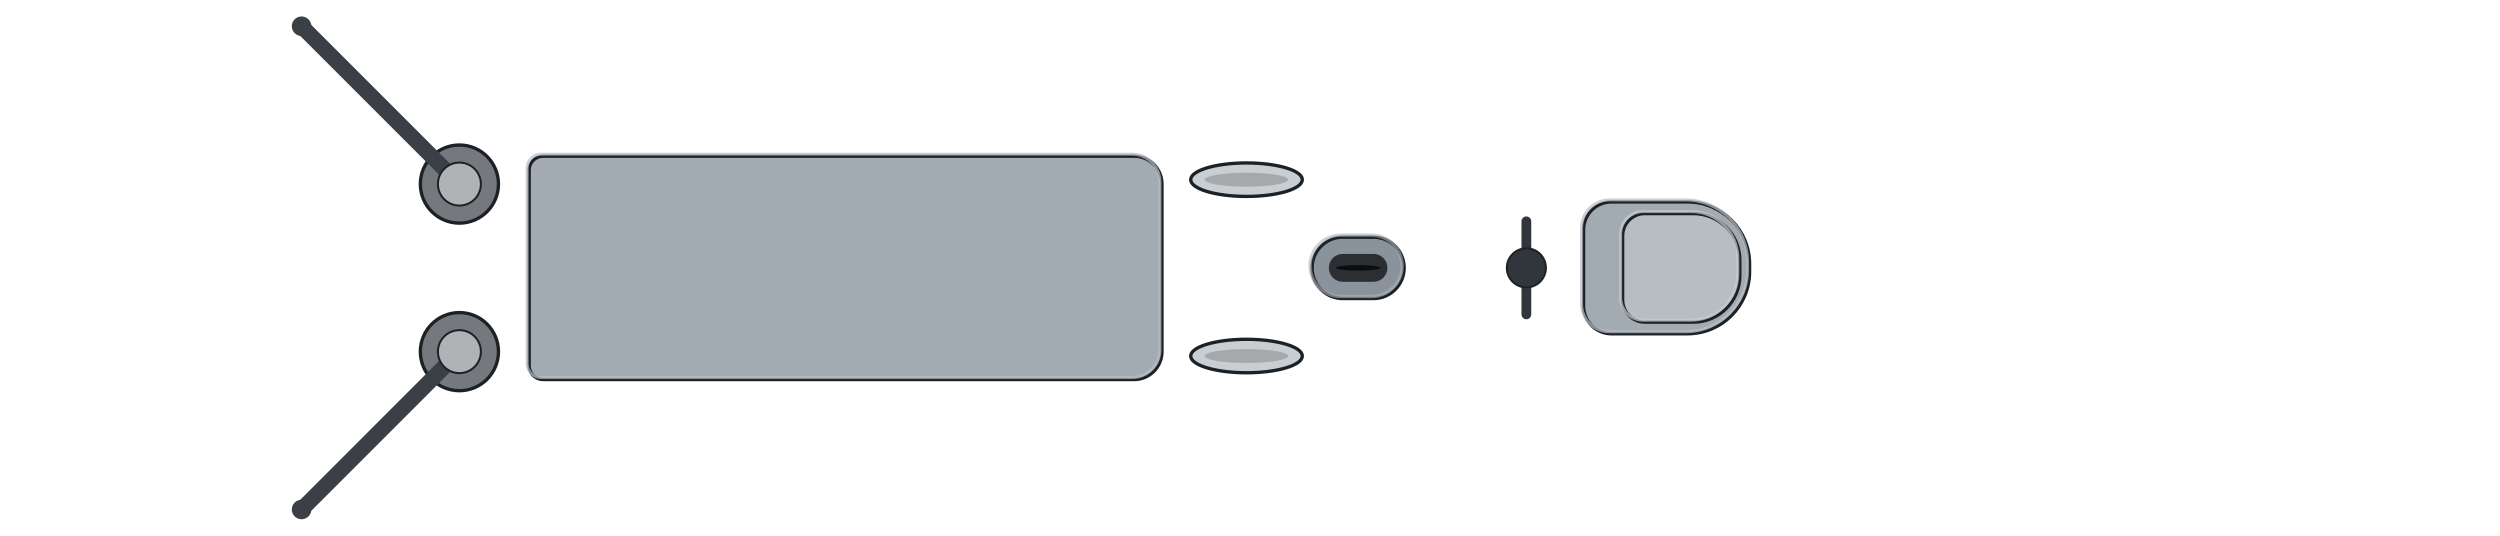
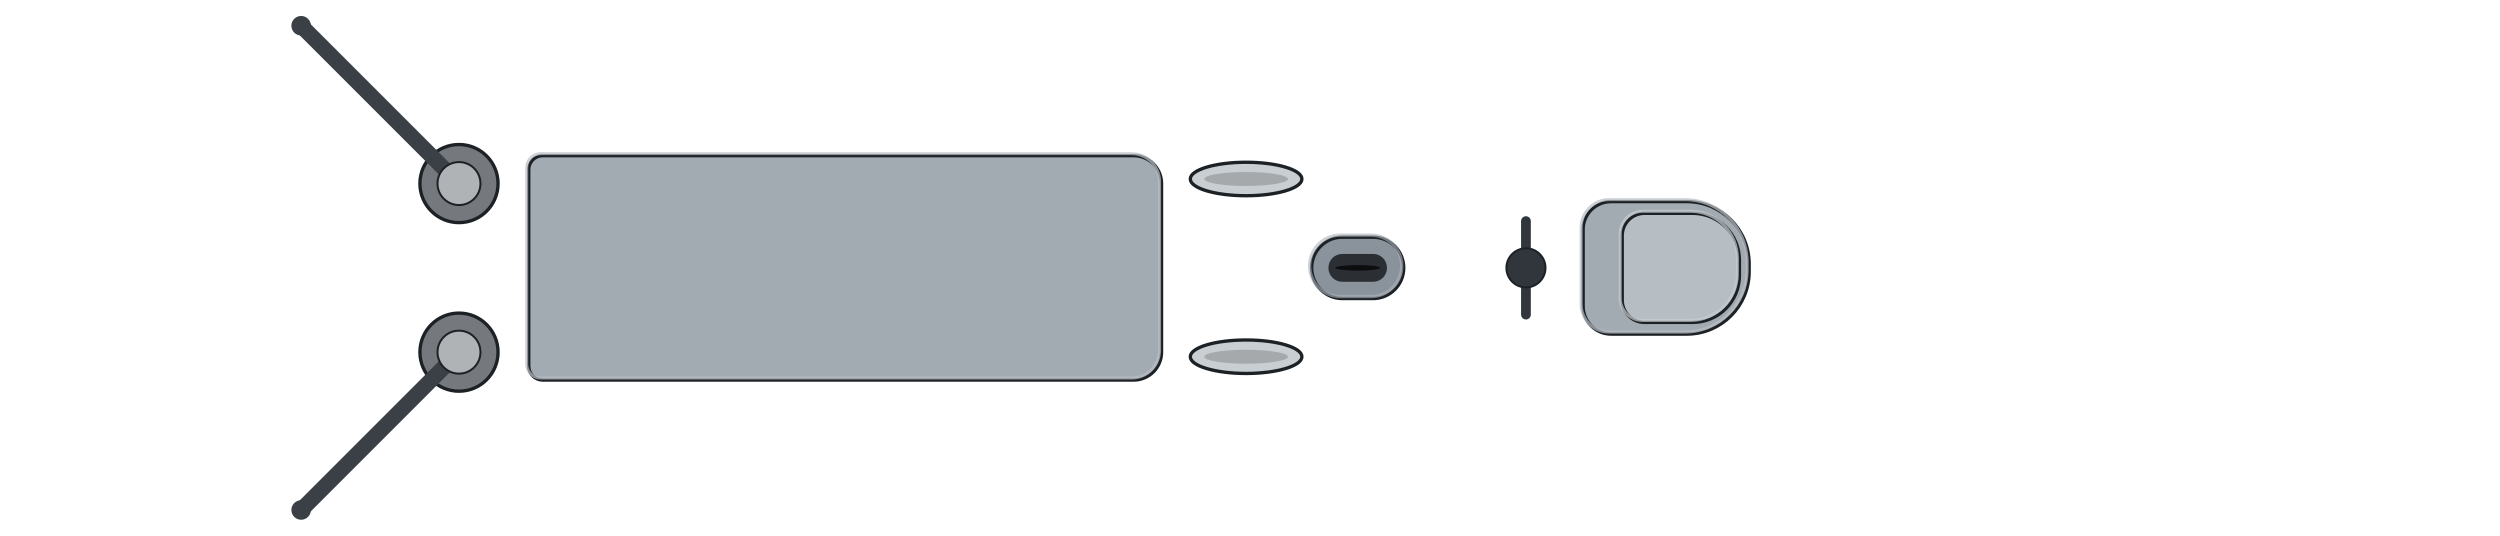
<svg xmlns="http://www.w3.org/2000/svg" width="896" height="192" viewBox="-44.8 -9.6 89.6 19.2" shape-rendering="geometricPrecision">
  <defs>
    <clipPath id="hullclip">
-       <path d="M-40.5,-4.17 L-40.497,-4.193 L-40.488,-4.215 L-40.473,-4.238 L-40.453,-4.261 L-40.426,-4.283 L-40.394,-4.306 L-40.355,-4.328 L-40.311,-4.351 L-40.261,-4.373 L-40.205,-4.396 L-40.143,-4.418 L-40.075,-4.44 L-40.001,-4.463 L-39.922,-4.485 L-39.837,-4.507 L-39.745,-4.529 L-39.649,-4.55 L-39.546,-4.572 L-39.437,-4.594 L-39.323,-4.615 L-39.203,-4.637 L-39.077,-4.658 L-38.946,-4.679 L-38.809,-4.7 L-38.666,-4.721 L-38.518,-4.741 L-38.364,-4.762 L-38.204,-4.782 L-38.039,-4.802 L-37.868,-4.822 L-37.692,-4.842 L-37.51,-4.862 L-37.323,-4.881 L-37.13,-4.9 L-36.932,-4.919 L-36.728,-4.938 L-36.52,-4.957 L-36.305,-4.975 L-36.086,-4.993 L-35.861,-5.011 L-35.631,-5.029 L-35.396,-5.046 L-35.155,-5.064 L-34.91,-5.081 L-34.659,-5.097 L-34.403,-5.114 L-34.143,-5.13 L-33.877,-5.146 L-33.606,-5.161 L-33.331,-5.177 L-33.05,-5.192 L-32.765,-5.207 L-32.475,-5.221 L-32.18,-5.236 L-31.881,-5.25 L-31.577,-5.263 L-31.268,-5.277 L-30.955,-5.29 L-30.637,-5.303 L-30.315,-5.315 L-29.988,-5.327 L-29.657,-5.339 L-29.321,-5.351 L-28.982,-5.362 L-28.638,-5.373 L-28.29,-5.383 L-27.937,-5.394 L-27.581,-5.404 L-27.221,-5.413 L-26.856,-5.423 L-26.488,-5.432 L-26.116,-5.44 L-25.74,-5.449 L-25.361,-5.457 L-24.977,-5.464 L-24.59,-5.472 L-24.199,-5.479 L-23.805,-5.486 L-23.408,-5.492 L-23.007,-5.498 L-22.602,-5.504 L-22.195,-5.509 L-21.784,-5.514 L-21.369,-5.519 L-20.952,-5.524 L-20.532,-5.528 L-20.109,-5.532 L-19.682,-5.536 L-19.253,-5.539 L-18.821,-5.542 L-18.387,-5.545 L-17.949,-5.547 L-17.509,-5.55 L-17.067,-5.552 L-16.622,-5.553 L-16.174,-5.555 L-15.724,-5.556 L-15.272,-5.557 L-14.818,-5.558 L-14.361,-5.559 L-13.903,-5.559 L-13.442,-5.56 L-12.98,-5.56 L-12.515,-5.56 L-12.049,-5.56 L-11.581,-5.56 L-11.111,-5.56 L-10.64,-5.56 L-10.167,-5.56 L-9.692,-5.56 L-9.216,-5.56 L-8.739,-5.56 L-8.261,-5.56 L-7.781,-5.56 L-7.3,-5.56 L-6.818,-5.56 L-6.336,-5.56 L-5.852,-5.56 L-5.367,-5.56 L-4.882,-5.56 L-4.396,-5.56 L-3.909,-5.56 L-3.421,-5.56 L-2.934,-5.56 L-2.445,-5.56 L-1.957,-5.56 L-1.468,-5.56 L-0.979,-5.56 L-0.489,-5.56 L-0,-5.56 L0.489,-5.56 L0.979,-5.56 L1.468,-5.56 L1.957,-5.56 L2.445,-5.56 L2.934,-5.56 L3.421,-5.56 L3.909,-5.56 L4.396,-5.56 L4.882,-5.56 L5.367,-5.56 L5.852,-5.56 L6.336,-5.56 L6.818,-5.56 L7.3,-5.56 L7.781,-5.56 L8.261,-5.56 L8.739,-5.56 L9.216,-5.559 L9.692,-5.558 L10.167,-5.556 L10.64,-5.553 L11.111,-5.55 L11.581,-5.544 L12.049,-5.538 L12.515,-5.53 L12.98,-5.521 L13.442,-5.51 L13.903,-5.498 L14.361,-5.484 L14.818,-5.469 L15.272,-5.452 L15.724,-5.432 L16.174,-5.412 L16.622,-5.389 L17.067,-5.364 L17.509,-5.338 L17.949,-5.31 L18.387,-5.279 L18.821,-5.247 L19.253,-5.213 L19.682,-5.177 L20.109,-5.139 L20.532,-5.099 L20.952,-5.057 L21.369,-5.014 L21.784,-4.968 L22.195,-4.92 L22.602,-4.871 L23.007,-4.82 L23.408,-4.767 L23.805,-4.712 L24.199,-4.655 L24.59,-4.597 L24.977,-4.537 L25.361,-4.475 L25.74,-4.412 L26.116,-4.347 L26.488,-4.281 L26.856,-4.213 L27.221,-4.144 L27.581,-4.074 L27.937,-4.002 L28.29,-3.929 L28.638,-3.855 L28.982,-3.78 L29.321,-3.704 L29.657,-3.627 L29.988,-3.549 L30.315,-3.47 L30.637,-3.39 L30.955,-3.31 L31.268,-3.229 L31.577,-3.147 L31.881,-3.065 L32.18,-2.983 L32.475,-2.9 L32.765,-2.818 L33.05,-2.735 L33.331,-2.652 L33.606,-2.568 L33.877,-2.485 L34.143,-2.403 L34.403,-2.32 L34.659,-2.238 L34.91,-2.156 L35.155,-2.074 L35.396,-1.994 L35.631,-1.913 L35.861,-1.834 L36.086,-1.755 L36.305,-1.677 L36.52,-1.601 L36.728,-1.525 L36.932,-1.45 L37.13,-1.376 L37.323,-1.304 L37.51,-1.233 L37.692,-1.163 L37.868,-1.095 L38.039,-1.029 L38.204,-0.964 L38.364,-0.9 L38.518,-0.838 L38.666,-0.779 L38.809,-0.721 L38.946,-0.664 L39.077,-0.61 L39.203,-0.558 L39.323,-0.508 L39.437,-0.46 L39.546,-0.414 L39.649,-0.37 L39.745,-0.329 L39.837,-0.29 L39.922,-0.253 L40.001,-0.219 L40.075,-0.187 L40.143,-0.157 L40.205,-0.13 L40.261,-0.106 L40.311,-0.084 L40.355,-0.064 L40.394,-0.047 L40.426,-0.033 L40.453,-0.021 L40.473,-0.012 L40.473,0.012 L40.453,0.021 L40.426,0.033 L40.394,0.047 L40.355,0.064 L40.311,0.084 L40.261,0.106 L40.205,0.13 L40.143,0.157 L40.075,0.187 L40.001,0.219 L39.922,0.253 L39.837,0.29 L39.745,0.329 L39.649,0.37 L39.546,0.414 L39.437,0.46 L39.323,0.508 L39.203,0.558 L39.077,0.61 L38.946,0.664 L38.809,0.721 L38.666,0.779 L38.518,0.838 L38.364,0.9 L38.204,0.964 L38.039,1.029 L37.868,1.095 L37.692,1.163 L37.51,1.233 L37.323,1.304 L37.13,1.376 L36.932,1.45 L36.728,1.525 L36.52,1.601 L36.305,1.677 L36.086,1.755 L35.861,1.834 L35.631,1.913 L35.396,1.994 L35.155,2.074 L34.91,2.156 L34.659,2.238 L34.403,2.32 L34.143,2.403 L33.877,2.485 L33.606,2.568 L33.331,2.652 L33.05,2.735 L32.765,2.818 L32.475,2.9 L32.18,2.983 L31.881,3.065 L31.577,3.147 L31.268,3.229 L30.955,3.31 L30.637,3.39 L30.315,3.47 L29.988,3.549 L29.657,3.627 L29.321,3.704 L28.982,3.78 L28.638,3.855 L28.29,3.929 L27.937,4.002 L27.581,4.074 L27.221,4.144 L26.856,4.213 L26.488,4.281 L26.116,4.347 L25.74,4.412 L25.361,4.475 L24.977,4.537 L24.59,4.597 L24.199,4.655 L23.805,4.712 L23.408,4.767 L23.007,4.82 L22.602,4.871 L22.195,4.92 L21.784,4.968 L21.369,5.014 L20.952,5.057 L20.532,5.099 L20.109,5.139 L19.682,5.177 L19.253,5.213 L18.821,5.247 L18.387,5.279 L17.949,5.31 L17.509,5.338 L17.067,5.364 L16.622,5.389 L16.174,5.412 L15.724,5.432 L15.272,5.452 L14.818,5.469 L14.361,5.484 L13.903,5.498 L13.442,5.51 L12.98,5.521 L12.515,5.53 L12.049,5.538 L11.581,5.544 L11.111,5.55 L10.64,5.553 L10.167,5.556 L9.692,5.558 L9.216,5.559 L8.739,5.56 L8.261,5.56 L7.781,5.56 L7.3,5.56 L6.818,5.56 L6.336,5.56 L5.852,5.56 L5.367,5.56 L4.882,5.56 L4.396,5.56 L3.909,5.56 L3.421,5.56 L2.934,5.56 L2.445,5.56 L1.957,5.56 L1.468,5.56 L0.979,5.56 L0.489,5.56 L-0,5.56 L-0.489,5.56 L-0.979,5.56 L-1.468,5.56 L-1.957,5.56 L-2.445,5.56 L-2.934,5.56 L-3.421,5.56 L-3.909,5.56 L-4.396,5.56 L-4.882,5.56 L-5.367,5.56 L-5.852,5.56 L-6.336,5.56 L-6.818,5.56 L-7.3,5.56 L-7.781,5.56 L-8.261,5.56 L-8.739,5.56 L-9.216,5.56 L-9.692,5.56 L-10.167,5.56 L-10.64,5.56 L-11.111,5.56 L-11.581,5.56 L-12.049,5.56 L-12.515,5.56 L-12.98,5.56 L-13.442,5.56 L-13.903,5.559 L-14.361,5.559 L-14.818,5.558 L-15.272,5.557 L-15.724,5.556 L-16.174,5.555 L-16.622,5.553 L-17.067,5.552 L-17.509,5.55 L-17.949,5.547 L-18.387,5.545 L-18.821,5.542 L-19.253,5.539 L-19.682,5.536 L-20.109,5.532 L-20.532,5.528 L-20.952,5.524 L-21.369,5.519 L-21.784,5.514 L-22.195,5.509 L-22.602,5.504 L-23.007,5.498 L-23.408,5.492 L-23.805,5.486 L-24.199,5.479 L-24.59,5.472 L-24.977,5.464 L-25.361,5.457 L-25.74,5.449 L-26.116,5.44 L-26.488,5.432 L-26.856,5.423 L-27.221,5.413 L-27.581,5.404 L-27.937,5.394 L-28.29,5.383 L-28.638,5.373 L-28.982,5.362 L-29.321,5.351 L-29.657,5.339 L-29.988,5.327 L-30.315,5.315 L-30.637,5.303 L-30.955,5.29 L-31.268,5.277 L-31.577,5.263 L-31.881,5.25 L-32.18,5.236 L-32.475,5.221 L-32.765,5.207 L-33.05,5.192 L-33.331,5.177 L-33.606,5.161 L-33.877,5.146 L-34.143,5.13 L-34.403,5.114 L-34.659,5.097 L-34.91,5.081 L-35.155,5.064 L-35.396,5.046 L-35.631,5.029 L-35.861,5.011 L-36.086,4.993 L-36.305,4.975 L-36.52,4.957 L-36.728,4.938 L-36.932,4.919 L-37.13,4.9 L-37.323,4.881 L-37.51,4.862 L-37.692,4.842 L-37.868,4.822 L-38.039,4.802 L-38.204,4.782 L-38.364,4.762 L-38.518,4.741 L-38.666,4.721 L-38.809,4.7 L-38.946,4.679 L-39.077,4.658 L-39.203,4.637 L-39.323,4.615 L-39.437,4.594 L-39.546,4.572 L-39.649,4.55 L-39.745,4.529 L-39.837,4.507 L-39.922,4.485 L-40.001,4.463 L-40.075,4.44 L-40.143,4.418 L-40.205,4.396 L-40.261,4.373 L-40.311,4.351 L-40.355,4.328 L-40.394,4.306 L-40.426,4.283 L-40.453,4.261 L-40.473,4.238 L-40.488,4.215 L-40.497,4.193 L-40.5,4.17 Z" />
+       <path d="M-40.5,-4.189 L-40.497,-4.212 L-40.488,-4.234 L-40.473,-4.257 L-40.453,-4.28 L-40.426,-4.303 L-40.394,-4.325 L-40.355,-4.348 L-40.311,-4.371 L-40.261,-4.393 L-40.205,-4.416 L-40.143,-4.438 L-40.075,-4.46 L-40.001,-4.483 L-39.922,-4.505 L-39.837,-4.527 L-39.745,-4.549 L-39.649,-4.571 L-39.546,-4.593 L-39.437,-4.614 L-39.323,-4.636 L-39.203,-4.657 L-39.077,-4.679 L-38.946,-4.7 L-38.809,-4.721 L-38.666,-4.742 L-38.518,-4.763 L-38.364,-4.783 L-38.204,-4.804 L-38.039,-4.824 L-37.868,-4.844 L-37.692,-4.864 L-37.51,-4.884 L-37.323,-4.903 L-37.13,-4.922 L-36.932,-4.941 L-36.728,-4.96 L-36.52,-4.979 L-36.305,-4.998 L-36.086,-5.016 L-35.861,-5.034 L-35.631,-5.052 L-35.396,-5.069 L-35.155,-5.086 L-34.91,-5.103 L-34.659,-5.12 L-34.403,-5.137 L-34.143,-5.153 L-33.877,-5.169 L-33.606,-5.185 L-33.331,-5.2 L-33.05,-5.215 L-32.765,-5.23 L-32.475,-5.245 L-32.18,-5.259 L-31.881,-5.273 L-31.577,-5.287 L-31.268,-5.3 L-30.955,-5.314 L-30.637,-5.326 L-30.315,-5.339 L-29.988,-5.351 L-29.657,-5.363 L-29.321,-5.375 L-28.982,-5.386 L-28.638,-5.397 L-28.29,-5.408 L-27.937,-5.418 L-27.581,-5.428 L-27.221,-5.438 L-26.856,-5.447 L-26.488,-5.456 L-26.116,-5.465 L-25.74,-5.473 L-25.361,-5.481 L-24.977,-5.489 L-24.59,-5.496 L-24.199,-5.503 L-23.805,-5.51 L-23.408,-5.517 L-23.007,-5.523 L-22.602,-5.529 L-22.195,-5.534 L-21.784,-5.539 L-21.369,-5.544 L-20.952,-5.549 L-20.532,-5.553 L-20.109,-5.557 L-19.682,-5.561 L-19.253,-5.564 L-18.821,-5.567 L-18.387,-5.57 L-17.949,-5.572 L-17.509,-5.575 L-17.067,-5.577 L-16.622,-5.578 L-16.174,-5.58 L-15.724,-5.581 L-15.272,-5.582 L-14.818,-5.583 L-14.361,-5.584 L-13.903,-5.584 L-13.442,-5.585 L-12.98,-5.585 L-12.515,-5.585 L-12.049,-5.585 L-11.581,-5.585 L-11.111,-5.585 L-10.64,-5.585 L-10.167,-5.585 L-9.692,-5.585 L-9.216,-5.585 L-8.739,-5.585 L-8.261,-5.585 L-7.781,-5.585 L-7.3,-5.585 L-6.818,-5.585 L-6.336,-5.585 L-5.852,-5.585 L-5.367,-5.585 L-4.882,-5.585 L-4.396,-5.585 L-3.909,-5.585 L-3.421,-5.585 L-2.934,-5.585 L-2.445,-5.585 L-1.957,-5.585 L-1.468,-5.585 L-0.979,-5.585 L-0.489,-5.585 L-0,-5.585 L0.489,-5.585 L0.979,-5.585 L1.468,-5.585 L1.957,-5.585 L2.445,-5.585 L2.934,-5.585 L3.421,-5.585 L3.909,-5.585 L4.396,-5.585 L4.882,-5.585 L5.367,-5.585 L5.852,-5.585 L6.336,-5.585 L6.818,-5.585 L7.3,-5.585 L7.781,-5.585 L8.261,-5.585 L8.739,-5.585 L9.216,-5.584 L9.692,-5.583 L10.167,-5.581 L10.64,-5.578 L11.111,-5.574 L11.581,-5.569 L12.049,-5.563 L12.515,-5.555 L12.98,-5.546 L13.442,-5.535 L13.903,-5.523 L14.361,-5.509 L14.818,-5.493 L15.272,-5.476 L15.724,-5.457 L16.174,-5.436 L16.622,-5.413 L17.067,-5.389 L17.509,-5.362 L17.949,-5.334 L18.387,-5.303 L18.821,-5.271 L19.253,-5.237 L19.682,-5.2 L20.109,-5.162 L20.532,-5.122 L20.952,-5.08 L21.369,-5.036 L21.784,-4.99 L22.195,-4.942 L22.602,-4.893 L23.007,-4.841 L23.408,-4.788 L23.805,-4.733 L24.199,-4.676 L24.59,-4.618 L24.977,-4.557 L25.361,-4.495 L25.74,-4.432 L26.116,-4.367 L26.488,-4.3 L26.856,-4.232 L27.221,-4.163 L27.581,-4.092 L27.937,-4.02 L28.29,-3.947 L28.638,-3.873 L28.982,-3.797 L29.321,-3.721 L29.657,-3.643 L29.988,-3.565 L30.315,-3.485 L30.637,-3.405 L30.955,-3.325 L31.268,-3.243 L31.577,-3.162 L31.881,-3.079 L32.18,-2.997 L32.475,-2.914 L32.765,-2.83 L33.05,-2.747 L33.331,-2.663 L33.606,-2.58 L33.877,-2.497 L34.143,-2.413 L34.403,-2.33 L34.659,-2.248 L34.91,-2.166 L35.155,-2.084 L35.396,-2.003 L35.631,-1.922 L35.861,-1.842 L36.086,-1.763 L36.305,-1.685 L36.52,-1.608 L36.728,-1.532 L36.932,-1.456 L37.13,-1.383 L37.323,-1.31 L37.51,-1.239 L37.692,-1.169 L37.868,-1.1 L38.039,-1.033 L38.204,-0.968 L38.364,-0.904 L38.518,-0.842 L38.666,-0.782 L38.809,-0.724 L38.946,-0.667 L39.077,-0.613 L39.203,-0.561 L39.323,-0.51 L39.437,-0.462 L39.546,-0.416 L39.649,-0.372 L39.745,-0.331 L39.837,-0.291 L39.922,-0.254 L40.001,-0.22 L40.075,-0.188 L40.143,-0.158 L40.205,-0.131 L40.261,-0.106 L40.311,-0.084 L40.355,-0.064 L40.394,-0.047 L40.426,-0.033 L40.453,-0.021 L40.473,-0.012 L40.473,0.012 L40.453,0.021 L40.426,0.033 L40.394,0.047 L40.355,0.064 L40.311,0.084 L40.261,0.106 L40.205,0.131 L40.143,0.158 L40.075,0.188 L40.001,0.22 L39.922,0.254 L39.837,0.291 L39.745,0.331 L39.649,0.372 L39.546,0.416 L39.437,0.462 L39.323,0.51 L39.203,0.561 L39.077,0.613 L38.946,0.667 L38.809,0.724 L38.666,0.782 L38.518,0.842 L38.364,0.904 L38.204,0.968 L38.039,1.033 L37.868,1.1 L37.692,1.169 L37.51,1.239 L37.323,1.31 L37.13,1.383 L36.932,1.456 L36.728,1.532 L36.52,1.608 L36.305,1.685 L36.086,1.763 L35.861,1.842 L35.631,1.922 L35.396,2.003 L35.155,2.084 L34.91,2.166 L34.659,2.248 L34.403,2.33 L34.143,2.413 L33.877,2.497 L33.606,2.58 L33.331,2.663 L33.05,2.747 L32.765,2.83 L32.475,2.914 L32.18,2.997 L31.881,3.079 L31.577,3.162 L31.268,3.243 L30.955,3.325 L30.637,3.405 L30.315,3.485 L29.988,3.565 L29.657,3.643 L29.321,3.721 L28.982,3.797 L28.638,3.873 L28.29,3.947 L27.937,4.02 L27.581,4.092 L27.221,4.163 L26.856,4.232 L26.488,4.3 L26.116,4.367 L25.74,4.432 L25.361,4.495 L24.977,4.557 L24.59,4.618 L24.199,4.676 L23.805,4.733 L23.408,4.788 L23.007,4.841 L22.602,4.893 L22.195,4.942 L21.784,4.99 L21.369,5.036 L20.952,5.08 L20.532,5.122 L20.109,5.162 L19.682,5.2 L19.253,5.237 L18.821,5.271 L18.387,5.303 L17.949,5.334 L17.509,5.362 L17.067,5.389 L16.622,5.413 L16.174,5.436 L15.724,5.457 L15.272,5.476 L14.818,5.493 L14.361,5.509 L13.903,5.523 L13.442,5.535 L12.98,5.546 L12.515,5.555 L12.049,5.563 L11.581,5.569 L11.111,5.574 L10.64,5.578 L10.167,5.581 L9.692,5.583 L9.216,5.584 L8.739,5.585 L8.261,5.585 L7.781,5.585 L7.3,5.585 L6.818,5.585 L6.336,5.585 L5.852,5.585 L5.367,5.585 L4.882,5.585 L4.396,5.585 L3.909,5.585 L3.421,5.585 L2.934,5.585 L2.445,5.585 L1.957,5.585 L1.468,5.585 L0.979,5.585 L0.489,5.585 L-0,5.585 L-0.489,5.585 L-0.979,5.585 L-1.468,5.585 L-1.957,5.585 L-2.445,5.585 L-2.934,5.585 L-3.421,5.585 L-3.909,5.585 L-4.396,5.585 L-4.882,5.585 L-5.367,5.585 L-5.852,5.585 L-6.336,5.585 L-6.818,5.585 L-7.3,5.585 L-7.781,5.585 L-8.261,5.585 L-8.739,5.585 L-9.216,5.585 L-9.692,5.585 L-10.167,5.585 L-10.64,5.585 L-11.111,5.585 L-11.581,5.585 L-12.049,5.585 L-12.515,5.585 L-12.98,5.585 L-13.442,5.585 L-13.903,5.584 L-14.361,5.584 L-14.818,5.583 L-15.272,5.582 L-15.724,5.581 L-16.174,5.58 L-16.622,5.578 L-17.067,5.577 L-17.509,5.575 L-17.949,5.572 L-18.387,5.57 L-18.821,5.567 L-19.253,5.564 L-19.682,5.561 L-20.109,5.557 L-20.532,5.553 L-20.952,5.549 L-21.369,5.544 L-21.784,5.539 L-22.195,5.534 L-22.602,5.529 L-23.007,5.523 L-23.408,5.517 L-23.805,5.51 L-24.199,5.503 L-24.59,5.496 L-24.977,5.489 L-25.361,5.481 L-25.74,5.473 L-26.116,5.465 L-26.488,5.456 L-26.856,5.447 L-27.221,5.438 L-27.581,5.428 L-27.937,5.418 L-28.29,5.408 L-28.638,5.397 L-28.982,5.386 L-29.321,5.375 L-29.657,5.363 L-29.988,5.351 L-30.315,5.339 L-30.637,5.326 L-30.955,5.314 L-31.268,5.3 L-31.577,5.287 L-31.881,5.273 L-32.18,5.259 L-32.475,5.245 L-32.765,5.23 L-33.05,5.215 L-33.331,5.2 L-33.606,5.185 L-33.877,5.169 L-34.143,5.153 L-34.403,5.137 L-34.659,5.12 L-34.91,5.103 L-35.155,5.086 L-35.396,5.069 L-35.631,5.052 L-35.861,5.034 L-36.086,5.016 L-36.305,4.998 L-36.52,4.979 L-36.728,4.96 L-36.932,4.941 L-37.13,4.922 L-37.323,4.903 L-37.51,4.884 L-37.692,4.864 L-37.868,4.844 L-38.039,4.824 L-38.204,4.804 L-38.364,4.783 L-38.518,4.763 L-38.666,4.742 L-38.809,4.721 L-38.946,4.7 L-39.077,4.679 L-39.203,4.657 L-39.323,4.636 L-39.437,4.614 L-39.546,4.593 L-39.649,4.571 L-39.745,4.549 L-39.837,4.527 L-39.922,4.505 L-40.001,4.483 L-40.075,4.46 L-40.143,4.438 L-40.205,4.416 L-40.261,4.393 L-40.311,4.371 L-40.355,4.348 L-40.394,4.325 L-40.426,4.303 L-40.453,4.28 L-40.473,4.257 L-40.488,4.234 L-40.497,4.212 L-40.5,4.189 Z" />
    </clipPath>
    <clipPath id="deckclip">
-       <path d="M-40.5,-3.62 L-40.497,-3.643 L-40.488,-3.665 L-40.473,-3.688 L-40.453,-3.711 L-40.426,-3.733 L-40.394,-3.756 L-40.355,-3.778 L-40.311,-3.801 L-40.261,-3.823 L-40.205,-3.846 L-40.143,-3.868 L-40.075,-3.89 L-40.001,-3.913 L-39.922,-3.935 L-39.837,-3.957 L-39.745,-3.979 L-39.649,-4 L-39.546,-4.022 L-39.437,-4.044 L-39.323,-4.065 L-39.203,-4.087 L-39.077,-4.108 L-38.946,-4.129 L-38.809,-4.15 L-38.666,-4.171 L-38.518,-4.191 L-38.364,-4.212 L-38.204,-4.232 L-38.039,-4.252 L-37.868,-4.272 L-37.692,-4.292 L-37.51,-4.312 L-37.323,-4.331 L-37.13,-4.35 L-36.932,-4.369 L-36.728,-4.388 L-36.52,-4.407 L-36.305,-4.425 L-36.086,-4.443 L-35.861,-4.461 L-35.631,-4.479 L-35.396,-4.496 L-35.155,-4.514 L-34.91,-4.531 L-34.659,-4.547 L-34.403,-4.564 L-34.143,-4.58 L-33.877,-4.596 L-33.606,-4.611 L-33.331,-4.627 L-33.05,-4.642 L-32.765,-4.657 L-32.475,-4.671 L-32.18,-4.686 L-31.881,-4.7 L-31.577,-4.713 L-31.268,-4.727 L-30.955,-4.74 L-30.637,-4.753 L-30.315,-4.765 L-29.988,-4.777 L-29.657,-4.789 L-29.321,-4.801 L-28.982,-4.812 L-28.638,-4.823 L-28.29,-4.833 L-27.937,-4.844 L-27.581,-4.854 L-27.221,-4.863 L-26.856,-4.873 L-26.488,-4.882 L-26.116,-4.89 L-25.74,-4.899 L-25.361,-4.907 L-24.977,-4.914 L-24.59,-4.922 L-24.199,-4.929 L-23.805,-4.936 L-23.408,-4.942 L-23.007,-4.948 L-22.602,-4.954 L-22.195,-4.959 L-21.784,-4.964 L-21.369,-4.969 L-20.952,-4.974 L-20.532,-4.978 L-20.109,-4.982 L-19.682,-4.986 L-19.253,-4.989 L-18.821,-4.992 L-18.387,-4.995 L-17.949,-4.997 L-17.509,-5 L-17.067,-5.002 L-16.622,-5.003 L-16.174,-5.005 L-15.724,-5.006 L-15.272,-5.007 L-14.818,-5.008 L-14.361,-5.009 L-13.903,-5.009 L-13.442,-5.01 L-12.98,-5.01 L-12.515,-5.01 L-12.049,-5.01 L-11.581,-5.01 L-11.111,-5.01 L-10.64,-5.01 L-10.167,-5.01 L-9.692,-5.01 L-9.216,-5.01 L-8.739,-5.01 L-8.261,-5.01 L-7.781,-5.01 L-7.3,-5.01 L-6.818,-5.01 L-6.336,-5.01 L-5.852,-5.01 L-5.367,-5.01 L-4.882,-5.01 L-4.396,-5.01 L-3.909,-5.01 L-3.421,-5.01 L-2.934,-5.01 L-2.445,-5.01 L-1.957,-5.01 L-1.468,-5.01 L-0.979,-5.01 L-0.489,-5.01 L-0,-5.01 L0.489,-5.01 L0.979,-5.01 L1.468,-5.01 L1.957,-5.01 L2.445,-5.01 L2.934,-5.01 L3.421,-5.01 L3.909,-5.01 L4.396,-5.01 L4.882,-5.01 L5.367,-5.01 L5.852,-5.01 L6.336,-5.01 L6.818,-5.01 L7.3,-5.01 L7.781,-5.01 L8.261,-5.01 L8.739,-5.01 L9.216,-5.009 L9.692,-5.008 L10.167,-5.006 L10.64,-5.003 L11.111,-5 L11.581,-4.994 L12.049,-4.988 L12.515,-4.98 L12.98,-4.971 L13.442,-4.96 L13.903,-4.948 L14.361,-4.934 L14.818,-4.919 L15.272,-4.902 L15.724,-4.882 L16.174,-4.862 L16.622,-4.839 L17.067,-4.814 L17.509,-4.788 L17.949,-4.76 L18.387,-4.729 L18.821,-4.697 L19.253,-4.663 L19.682,-4.627 L20.109,-4.589 L20.532,-4.549 L20.952,-4.507 L21.369,-4.464 L21.784,-4.418 L22.195,-4.37 L22.602,-4.321 L23.007,-4.27 L23.408,-4.217 L23.805,-4.162 L24.199,-4.105 L24.59,-4.047 L24.977,-3.987 L25.361,-3.925 L25.74,-3.862 L26.116,-3.797 L26.488,-3.731 L26.856,-3.663 L27.221,-3.594 L27.581,-3.524 L27.937,-3.452 L28.29,-3.379 L28.638,-3.305 L28.982,-3.23 L29.321,-3.154 L29.657,-3.077 L29.988,-2.999 L30.315,-2.92 L30.637,-2.84 L30.955,-2.76 L31.268,-2.679 L31.577,-2.597 L31.881,-2.515 L32.18,-2.433 L32.475,-2.35 L32.765,-2.268 L33.05,-2.185 L33.331,-2.102 L33.606,-2.018 L33.877,-1.935 L34.143,-1.853 L34.403,-1.77 L34.659,-1.688 L34.91,-1.606 L35.155,-1.524 L35.396,-1.444 L35.631,-1.363 L35.861,-1.284 L36.086,-1.205 L36.305,-1.127 L36.52,-1.051 L36.728,-0.975 L36.932,-0.9 L37.13,-0.826 L37.323,-0.754 L37.51,-0.683 L37.692,-0.613 L37.868,-0.545 L38.039,-0.479 L38.204,-0.414 L38.364,-0.35 L38.518,-0.288 L38.666,-0.229 L38.809,-0.171 L38.946,-0.114 L39.077,-0.06 L39.077,0.06 L38.946,0.114 L38.809,0.171 L38.666,0.229 L38.518,0.288 L38.364,0.35 L38.204,0.414 L38.039,0.479 L37.868,0.545 L37.692,0.613 L37.51,0.683 L37.323,0.754 L37.13,0.826 L36.932,0.9 L36.728,0.975 L36.52,1.051 L36.305,1.127 L36.086,1.205 L35.861,1.284 L35.631,1.363 L35.396,1.444 L35.155,1.524 L34.91,1.606 L34.659,1.688 L34.403,1.77 L34.143,1.853 L33.877,1.935 L33.606,2.018 L33.331,2.102 L33.05,2.185 L32.765,2.268 L32.475,2.35 L32.18,2.433 L31.881,2.515 L31.577,2.597 L31.268,2.679 L30.955,2.76 L30.637,2.84 L30.315,2.92 L29.988,2.999 L29.657,3.077 L29.321,3.154 L28.982,3.23 L28.638,3.305 L28.29,3.379 L27.937,3.452 L27.581,3.524 L27.221,3.594 L26.856,3.663 L26.488,3.731 L26.116,3.797 L25.74,3.862 L25.361,3.925 L24.977,3.987 L24.59,4.047 L24.199,4.105 L23.805,4.162 L23.408,4.217 L23.007,4.27 L22.602,4.321 L22.195,4.37 L21.784,4.418 L21.369,4.464 L20.952,4.507 L20.532,4.549 L20.109,4.589 L19.682,4.627 L19.253,4.663 L18.821,4.697 L18.387,4.729 L17.949,4.76 L17.509,4.788 L17.067,4.814 L16.622,4.839 L16.174,4.862 L15.724,4.882 L15.272,4.902 L14.818,4.919 L14.361,4.934 L13.903,4.948 L13.442,4.96 L12.98,4.971 L12.515,4.98 L12.049,4.988 L11.581,4.994 L11.111,5 L10.64,5.003 L10.167,5.006 L9.692,5.008 L9.216,5.009 L8.739,5.01 L8.261,5.01 L7.781,5.01 L7.3,5.01 L6.818,5.01 L6.336,5.01 L5.852,5.01 L5.367,5.01 L4.882,5.01 L4.396,5.01 L3.909,5.01 L3.421,5.01 L2.934,5.01 L2.445,5.01 L1.957,5.01 L1.468,5.01 L0.979,5.01 L0.489,5.01 L-0,5.01 L-0.489,5.01 L-0.979,5.01 L-1.468,5.01 L-1.957,5.01 L-2.445,5.01 L-2.934,5.01 L-3.421,5.01 L-3.909,5.01 L-4.396,5.01 L-4.882,5.01 L-5.367,5.01 L-5.852,5.01 L-6.336,5.01 L-6.818,5.01 L-7.3,5.01 L-7.781,5.01 L-8.261,5.01 L-8.739,5.01 L-9.216,5.01 L-9.692,5.01 L-10.167,5.01 L-10.64,5.01 L-11.111,5.01 L-11.581,5.01 L-12.049,5.01 L-12.515,5.01 L-12.98,5.01 L-13.442,5.01 L-13.903,5.009 L-14.361,5.009 L-14.818,5.008 L-15.272,5.007 L-15.724,5.006 L-16.174,5.005 L-16.622,5.003 L-17.067,5.002 L-17.509,5 L-17.949,4.997 L-18.387,4.995 L-18.821,4.992 L-19.253,4.989 L-19.682,4.986 L-20.109,4.982 L-20.532,4.978 L-20.952,4.974 L-21.369,4.969 L-21.784,4.964 L-22.195,4.959 L-22.602,4.954 L-23.007,4.948 L-23.408,4.942 L-23.805,4.936 L-24.199,4.929 L-24.59,4.922 L-24.977,4.914 L-25.361,4.907 L-25.74,4.899 L-26.116,4.89 L-26.488,4.882 L-26.856,4.873 L-27.221,4.863 L-27.581,4.854 L-27.937,4.844 L-28.29,4.833 L-28.638,4.823 L-28.982,4.812 L-29.321,4.801 L-29.657,4.789 L-29.988,4.777 L-30.315,4.765 L-30.637,4.753 L-30.955,4.74 L-31.268,4.727 L-31.577,4.713 L-31.881,4.7 L-32.18,4.686 L-32.475,4.671 L-32.765,4.657 L-33.05,4.642 L-33.331,4.627 L-33.606,4.611 L-33.877,4.596 L-34.143,4.58 L-34.403,4.564 L-34.659,4.547 L-34.91,4.531 L-35.155,4.514 L-35.396,4.496 L-35.631,4.479 L-35.861,4.461 L-36.086,4.443 L-36.305,4.425 L-36.52,4.407 L-36.728,4.388 L-36.932,4.369 L-37.13,4.35 L-37.323,4.331 L-37.51,4.312 L-37.692,4.292 L-37.868,4.272 L-38.039,4.252 L-38.204,4.232 L-38.364,4.212 L-38.518,4.191 L-38.666,4.171 L-38.809,4.15 L-38.946,4.129 L-39.077,4.108 L-39.203,4.087 L-39.323,4.065 L-39.437,4.044 L-39.546,4.022 L-39.649,4 L-39.745,3.979 L-39.837,3.957 L-39.922,3.935 L-40.001,3.913 L-40.075,3.89 L-40.143,3.868 L-40.205,3.846 L-40.261,3.823 L-40.311,3.801 L-40.355,3.778 L-40.394,3.756 L-40.426,3.733 L-40.453,3.711 L-40.473,3.688 L-40.488,3.665 L-40.497,3.643 L-40.5,3.62 Z" />
+       <path d="M-40.5,-3.639 L-40.497,-3.662 L-40.488,-3.684 L-40.473,-3.707 L-40.453,-3.73 L-40.426,-3.753 L-40.394,-3.775 L-40.355,-3.798 L-40.311,-3.821 L-40.261,-3.843 L-40.205,-3.866 L-40.143,-3.888 L-40.075,-3.91 L-40.001,-3.933 L-39.922,-3.955 L-39.837,-3.977 L-39.745,-3.999 L-39.649,-4.021 L-39.546,-4.043 L-39.437,-4.064 L-39.323,-4.086 L-39.203,-4.107 L-39.077,-4.129 L-38.946,-4.15 L-38.809,-4.171 L-38.666,-4.192 L-38.518,-4.213 L-38.364,-4.233 L-38.204,-4.254 L-38.039,-4.274 L-37.868,-4.294 L-37.692,-4.314 L-37.51,-4.334 L-37.323,-4.353 L-37.13,-4.372 L-36.932,-4.391 L-36.728,-4.41 L-36.52,-4.429 L-36.305,-4.448 L-36.086,-4.466 L-35.861,-4.484 L-35.631,-4.502 L-35.396,-4.519 L-35.155,-4.536 L-34.91,-4.553 L-34.659,-4.57 L-34.403,-4.587 L-34.143,-4.603 L-33.877,-4.619 L-33.606,-4.635 L-33.331,-4.65 L-33.05,-4.665 L-32.765,-4.68 L-32.475,-4.695 L-32.18,-4.709 L-31.881,-4.723 L-31.577,-4.737 L-31.268,-4.75 L-30.955,-4.764 L-30.637,-4.776 L-30.315,-4.789 L-29.988,-4.801 L-29.657,-4.813 L-29.321,-4.825 L-28.982,-4.836 L-28.638,-4.847 L-28.29,-4.858 L-27.937,-4.868 L-27.581,-4.878 L-27.221,-4.888 L-26.856,-4.897 L-26.488,-4.906 L-26.116,-4.915 L-25.74,-4.923 L-25.361,-4.931 L-24.977,-4.939 L-24.59,-4.946 L-24.199,-4.953 L-23.805,-4.96 L-23.408,-4.967 L-23.007,-4.973 L-22.602,-4.979 L-22.195,-4.984 L-21.784,-4.989 L-21.369,-4.994 L-20.952,-4.999 L-20.532,-5.003 L-20.109,-5.007 L-19.682,-5.011 L-19.253,-5.014 L-18.821,-5.017 L-18.387,-5.02 L-17.949,-5.022 L-17.509,-5.025 L-17.067,-5.027 L-16.622,-5.028 L-16.174,-5.03 L-15.724,-5.031 L-15.272,-5.032 L-14.818,-5.033 L-14.361,-5.034 L-13.903,-5.034 L-13.442,-5.035 L-12.98,-5.035 L-12.515,-5.035 L-12.049,-5.035 L-11.581,-5.035 L-11.111,-5.035 L-10.64,-5.035 L-10.167,-5.035 L-9.692,-5.035 L-9.216,-5.035 L-8.739,-5.035 L-8.261,-5.035 L-7.781,-5.035 L-7.3,-5.035 L-6.818,-5.035 L-6.336,-5.035 L-5.852,-5.035 L-5.367,-5.035 L-4.882,-5.035 L-4.396,-5.035 L-3.909,-5.035 L-3.421,-5.035 L-2.934,-5.035 L-2.445,-5.035 L-1.957,-5.035 L-1.468,-5.035 L-0.979,-5.035 L-0.489,-5.035 L-0,-5.035 L0.489,-5.035 L0.979,-5.035 L1.468,-5.035 L1.957,-5.035 L2.445,-5.035 L2.934,-5.035 L3.421,-5.035 L3.909,-5.035 L4.396,-5.035 L4.882,-5.035 L5.367,-5.035 L5.852,-5.035 L6.336,-5.035 L6.818,-5.035 L7.3,-5.035 L7.781,-5.035 L8.261,-5.035 L8.739,-5.035 L9.216,-5.034 L9.692,-5.033 L10.167,-5.031 L10.64,-5.028 L11.111,-5.024 L11.581,-5.019 L12.049,-5.013 L12.515,-5.005 L12.98,-4.996 L13.442,-4.985 L13.903,-4.973 L14.361,-4.959 L14.818,-4.943 L15.272,-4.926 L15.724,-4.907 L16.174,-4.886 L16.622,-4.863 L17.067,-4.839 L17.509,-4.812 L17.949,-4.784 L18.387,-4.753 L18.821,-4.721 L19.253,-4.687 L19.682,-4.65 L20.109,-4.612 L20.532,-4.572 L20.952,-4.53 L21.369,-4.486 L21.784,-4.44 L22.195,-4.392 L22.602,-4.343 L23.007,-4.291 L23.408,-4.238 L23.805,-4.183 L24.199,-4.126 L24.59,-4.068 L24.977,-4.007 L25.361,-3.945 L25.74,-3.882 L26.116,-3.817 L26.488,-3.75 L26.856,-3.682 L27.221,-3.613 L27.581,-3.542 L27.937,-3.47 L28.29,-3.397 L28.638,-3.323 L28.982,-3.247 L29.321,-3.171 L29.657,-3.093 L29.988,-3.015 L30.315,-2.935 L30.637,-2.855 L30.955,-2.775 L31.268,-2.693 L31.577,-2.612 L31.881,-2.529 L32.18,-2.447 L32.475,-2.364 L32.765,-2.28 L33.05,-2.197 L33.331,-2.113 L33.606,-2.03 L33.877,-1.947 L34.143,-1.863 L34.403,-1.78 L34.659,-1.698 L34.91,-1.616 L35.155,-1.534 L35.396,-1.453 L35.631,-1.372 L35.861,-1.292 L36.086,-1.213 L36.305,-1.135 L36.52,-1.058 L36.728,-0.982 L36.932,-0.906 L37.13,-0.833 L37.323,-0.76 L37.51,-0.689 L37.692,-0.619 L37.868,-0.55 L38.039,-0.483 L38.204,-0.418 L38.364,-0.354 L38.518,-0.292 L38.666,-0.232 L38.809,-0.174 L38.946,-0.117 L39.077,-0.063 L39.203,-0.011 L39.203,0.011 L39.077,0.063 L38.946,0.117 L38.809,0.174 L38.666,0.232 L38.518,0.292 L38.364,0.354 L38.204,0.418 L38.039,0.483 L37.868,0.55 L37.692,0.619 L37.51,0.689 L37.323,0.76 L37.13,0.833 L36.932,0.906 L36.728,0.982 L36.52,1.058 L36.305,1.135 L36.086,1.213 L35.861,1.292 L35.631,1.372 L35.396,1.453 L35.155,1.534 L34.91,1.616 L34.659,1.698 L34.403,1.78 L34.143,1.863 L33.877,1.947 L33.606,2.03 L33.331,2.113 L33.05,2.197 L32.765,2.28 L32.475,2.364 L32.18,2.447 L31.881,2.529 L31.577,2.612 L31.268,2.693 L30.955,2.775 L30.637,2.855 L30.315,2.935 L29.988,3.015 L29.657,3.093 L29.321,3.171 L28.982,3.247 L28.638,3.323 L28.29,3.397 L27.937,3.47 L27.581,3.542 L27.221,3.613 L26.856,3.682 L26.488,3.75 L26.116,3.817 L25.74,3.882 L25.361,3.945 L24.977,4.007 L24.59,4.068 L24.199,4.126 L23.805,4.183 L23.408,4.238 L23.007,4.291 L22.602,4.343 L22.195,4.392 L21.784,4.44 L21.369,4.486 L20.952,4.53 L20.532,4.572 L20.109,4.612 L19.682,4.65 L19.253,4.687 L18.821,4.721 L18.387,4.753 L17.949,4.784 L17.509,4.812 L17.067,4.839 L16.622,4.863 L16.174,4.886 L15.724,4.907 L15.272,4.926 L14.818,4.943 L14.361,4.959 L13.903,4.973 L13.442,4.985 L12.98,4.996 L12.515,5.005 L12.049,5.013 L11.581,5.019 L11.111,5.024 L10.64,5.028 L10.167,5.031 L9.692,5.033 L9.216,5.034 L8.739,5.035 L8.261,5.035 L7.781,5.035 L7.3,5.035 L6.818,5.035 L6.336,5.035 L5.852,5.035 L5.367,5.035 L4.882,5.035 L4.396,5.035 L3.909,5.035 L3.421,5.035 L2.934,5.035 L2.445,5.035 L1.957,5.035 L1.468,5.035 L0.979,5.035 L0.489,5.035 L-0,5.035 L-0.489,5.035 L-0.979,5.035 L-1.468,5.035 L-1.957,5.035 L-2.445,5.035 L-2.934,5.035 L-3.421,5.035 L-3.909,5.035 L-4.396,5.035 L-4.882,5.035 L-5.367,5.035 L-5.852,5.035 L-6.336,5.035 L-6.818,5.035 L-7.3,5.035 L-7.781,5.035 L-8.261,5.035 L-8.739,5.035 L-9.216,5.035 L-9.692,5.035 L-10.167,5.035 L-10.64,5.035 L-11.111,5.035 L-11.581,5.035 L-12.049,5.035 L-12.515,5.035 L-12.98,5.035 L-13.442,5.035 L-13.903,5.034 L-14.361,5.034 L-14.818,5.033 L-15.272,5.032 L-15.724,5.031 L-16.174,5.03 L-16.622,5.028 L-17.067,5.027 L-17.509,5.025 L-17.949,5.022 L-18.387,5.02 L-18.821,5.017 L-19.253,5.014 L-19.682,5.011 L-20.109,5.007 L-20.532,5.003 L-20.952,4.999 L-21.369,4.994 L-21.784,4.989 L-22.195,4.984 L-22.602,4.979 L-23.007,4.973 L-23.408,4.967 L-23.805,4.96 L-24.199,4.953 L-24.59,4.946 L-24.977,4.939 L-25.361,4.931 L-25.74,4.923 L-26.116,4.915 L-26.488,4.906 L-26.856,4.897 L-27.221,4.888 L-27.581,4.878 L-27.937,4.868 L-28.29,4.858 L-28.638,4.847 L-28.982,4.836 L-29.321,4.825 L-29.657,4.813 L-29.988,4.801 L-30.315,4.789 L-30.637,4.776 L-30.955,4.764 L-31.268,4.75 L-31.577,4.737 L-31.881,4.723 L-32.18,4.709 L-32.475,4.695 L-32.765,4.68 L-33.05,4.665 L-33.331,4.65 L-33.606,4.635 L-33.877,4.619 L-34.143,4.603 L-34.403,4.587 L-34.659,4.57 L-34.91,4.553 L-35.155,4.536 L-35.396,4.519 L-35.631,4.502 L-35.861,4.484 L-36.086,4.466 L-36.305,4.448 L-36.52,4.429 L-36.728,4.41 L-36.932,4.391 L-37.13,4.372 L-37.323,4.353 L-37.51,4.334 L-37.692,4.314 L-37.868,4.294 L-38.039,4.274 L-38.204,4.254 L-38.364,4.233 L-38.518,4.213 L-38.666,4.192 L-38.809,4.171 L-38.946,4.15 L-39.077,4.129 L-39.203,4.107 L-39.323,4.086 L-39.437,4.064 L-39.546,4.043 L-39.649,4.021 L-39.745,3.999 L-39.837,3.977 L-39.922,3.955 L-40.001,3.933 L-40.075,3.91 L-40.143,3.888 L-40.205,3.866 L-40.261,3.843 L-40.311,3.821 L-40.355,3.798 L-40.394,3.775 L-40.426,3.753 L-40.453,3.73 L-40.473,3.707 L-40.488,3.684 L-40.497,3.662 L-40.5,3.639 Z" />
    </clipPath>
  </defs>
-   <path d="M-25.335,-4.003 L-4.155,-4.003 A1,1 0 0 1 -3.155,-3.003 L-3.155,3.003 A1,1 0 0 1 -4.155,4.003 L-25.335,4.003 A0.5,0.5 0 0 1 -25.835,3.503 L-25.835,-3.503 A0.5,0.5 0 0 1 -25.335,-4.003 Z" fill="#a3abb2" stroke="#1c2126" stroke-width="0.12" stroke-linejoin="round" />
-   <path d="M-25.335,-4.003 L-4.155,-4.003 A1,1 0 0 1 -3.155,-3.003 L-3.155,3.003 A1,1 0 0 1 -4.155,4.003 L-25.335,4.003 A0.5,0.5 0 0 1 -25.835,3.503 L-25.835,-3.503 A0.5,0.5 0 0 1 -25.335,-4.003 Z" fill="none" stroke="#bac0c5" stroke-width="0.108" transform="translate(-0.072,-0.072)" stroke-opacity="0.7" />
-   <path d="M12.955,-2.363 L15.681,-2.363 A2.224,2.224 0 0 1 17.905,-0.139 L17.905,0.139 A2.224,2.224 0 0 1 15.681,2.363 L12.955,2.363 A1,1 0 0 1 11.955,1.363 L11.955,-1.363 A1,1 0 0 1 12.955,-2.363 Z" fill="#a3abb2" stroke="#1c2126" stroke-width="0.12" stroke-linejoin="round" />
-   <path d="M12.955,-2.363 L15.681,-2.363 A2.224,2.224 0 0 1 17.905,-0.139 L17.905,0.139 A2.224,2.224 0 0 1 15.681,2.363 L12.955,2.363 A1,1 0 0 1 11.955,1.363 L11.955,-1.363 A1,1 0 0 1 12.955,-2.363 Z" fill="none" stroke="#bac0c5" stroke-width="0.108" transform="translate(-0.072,-0.072)" stroke-opacity="0.7" />
-   <path d="M14.155,-1.946 L15.887,-1.946 A1.668,1.668 0 0 1 17.555,-0.278 L17.555,0.278 A1.668,1.668 0 0 1 15.887,1.946 L14.155,1.946 A0.8,0.8 0 0 1 13.355,1.146 L13.355,-1.146 A0.8,0.8 0 0 1 14.155,-1.946 Z" fill="#b6bdc3" stroke="#1c2126" stroke-width="0.12" stroke-linejoin="round" />
-   <path d="M14.155,-1.946 L15.887,-1.946 A1.668,1.668 0 0 1 17.555,-0.278 L17.555,0.278 A1.668,1.668 0 0 1 15.887,1.946 L14.155,1.946 A0.8,0.8 0 0 1 13.355,1.146 L13.355,-1.146 A0.8,0.8 0 0 1 14.155,-1.946 Z" fill="none" stroke="#c8ced2" stroke-width="0.108" transform="translate(-0.072,-0.072)" stroke-opacity="0.7" />
-   <ellipse cx="-0.125" cy="3.16" rx="2" ry="0.6" fill="#c9ced2" stroke="#1c2126" stroke-width="0.12" stroke-linejoin="round" />
-   <ellipse cx="-0.125" cy="3.16" rx="1.5" ry="0.25" fill="#a5a9ac" />
-   <ellipse cx="-0.125" cy="-3.16" rx="2" ry="0.6" fill="#c9ced2" stroke="#1c2126" stroke-width="0.12" stroke-linejoin="round" />
-   <ellipse cx="-0.125" cy="-3.16" rx="1.5" ry="0.25" fill="#a5a9ac" />
-   <path d="M3.325,-1.1 L4.425,-1.1 A1.1,1.1 0 0 1 5.525,0 L5.525,0 A1.1,1.1 0 0 1 4.425,1.1 L3.325,1.1 A1.1,1.1 0 0 1 2.225,0 L2.225,0 A1.1,1.1 0 0 1 3.325,-1.1 Z" fill="#8a939b" stroke="#1c2126" stroke-width="0.12" stroke-linejoin="round" />
-   <path d="M3.325,-0.5 L4.425,-0.5 A0.5,0.5 0 0 1 4.925,0 L4.925,0 A0.5,0.5 0 0 1 4.425,0.5 L3.325,0.5 A0.5,0.5 0 0 1 2.825,0 L2.825,0 A0.5,0.5 0 0 1 3.325,-0.5 Z" fill="#2b2f33" />
-   <ellipse cx="3.875" cy="0" rx="0.8" ry="0.1" fill="#0b0d0f" />
-   <path d="M3.325,-1.1 L4.425,-1.1 A1.1,1.1 0 0 1 5.525,0 L5.525,0 A1.1,1.1 0 0 1 4.425,1.1 L3.325,1.1 A1.1,1.1 0 0 1 2.225,0 L2.225,0 A1.1,1.1 0 0 1 3.325,-1.1 Z" fill="none" stroke="#adb3b9" stroke-width="0.12" transform="translate(-0.072,-0.072)" stroke-opacity="0.6" />
-   <line x1="9.905" y1="-1.668" x2="9.905" y2="1.668" stroke="#30363b" stroke-width="0.35" stroke-linecap="round" />
-   <circle cx="9.905" cy="0" r="0.7" fill="#30363b" stroke="#1c2126" stroke-width="0.072" stroke-linejoin="round" />
-   <circle cx="-28.335" cy="3.003" r="1.4" fill="#75797d" stroke="#1c2126" stroke-width="0.12" stroke-linejoin="round" />
-   <line x1="-28.335" y1="3.003" x2="-33.992" y2="8.66" stroke="#3a4045" stroke-width="0.56" stroke-linecap="round" />
-   <circle cx="-33.992" cy="8.66" r="0.35" fill="#3a4045" />
-   <circle cx="-28.335" cy="3.003" r="0.77" fill="#b0b3b5" stroke="#1c2126" stroke-width="0.072" stroke-linejoin="round" />
-   <circle cx="-28.335" cy="-3.003" r="1.4" fill="#75797d" stroke="#1c2126" stroke-width="0.12" stroke-linejoin="round" />
-   <line x1="-28.335" y1="-3.003" x2="-33.992" y2="-8.66" stroke="#3a4045" stroke-width="0.56" stroke-linecap="round" />
-   <circle cx="-33.992" cy="-8.66" r="0.35" fill="#3a4045" />
-   <circle cx="-28.335" cy="-3.003" r="0.77" fill="#b0b3b5" stroke="#1c2126" stroke-width="0.072" stroke-linejoin="round" />
+   <path d="M-25.35,-4.021 L-4.17,-4.021 A1,1 0 0 1 -3.17,-3.021 L-3.17,3.021 A1,1 0 0 1 -4.17,4.021 L-25.35,4.021 A0.5,0.5 0 0 1 -25.85,3.521 L-25.85,-3.521 A0.5,0.5 0 0 1 -25.35,-4.021 Z" fill="#a3abb2" stroke="#1c2126" stroke-width="0.12" stroke-linejoin="round" />
+   <path d="M-25.35,-4.021 L-4.17,-4.021 A1,1 0 0 1 -3.17,-3.021 L-3.17,3.021 A1,1 0 0 1 -4.17,4.021 L-25.35,4.021 A0.5,0.5 0 0 1 -25.85,3.521 L-25.85,-3.521 A0.5,0.5 0 0 1 -25.35,-4.021 Z" fill="none" stroke="#bac0c5" stroke-width="0.108" transform="translate(-0.072,-0.072)" stroke-opacity="0.7" />
+   <path d="M12.94,-2.374 L15.656,-2.374 A2.234,2.234 0 0 1 17.89,-0.14 L17.89,0.14 A2.234,2.234 0 0 1 15.656,2.374 L12.94,2.374 A1,1 0 0 1 11.94,1.374 L11.94,-1.374 A1,1 0 0 1 12.94,-2.374 Z" fill="#a3abb2" stroke="#1c2126" stroke-width="0.12" stroke-linejoin="round" />
+   <path d="M12.94,-2.374 L15.656,-2.374 A2.234,2.234 0 0 1 17.89,-0.14 L17.89,0.14 A2.234,2.234 0 0 1 15.656,2.374 L12.94,2.374 A1,1 0 0 1 11.94,1.374 L11.94,-1.374 A1,1 0 0 1 12.94,-2.374 Z" fill="none" stroke="#bac0c5" stroke-width="0.108" transform="translate(-0.072,-0.072)" stroke-opacity="0.7" />
+   <path d="M14.14,-1.955 L15.864,-1.955 A1.675,1.675 0 0 1 17.54,-0.279 L17.54,0.279 A1.675,1.675 0 0 1 15.864,1.955 L14.14,1.955 A0.8,0.8 0 0 1 13.34,1.155 L13.34,-1.155 A0.8,0.8 0 0 1 14.14,-1.955 Z" fill="#b6bdc3" stroke="#1c2126" stroke-width="0.12" stroke-linejoin="round" />
+   <path d="M14.14,-1.955 L15.864,-1.955 A1.675,1.675 0 0 1 17.54,-0.279 L17.54,0.279 A1.675,1.675 0 0 1 15.864,1.955 L14.14,1.955 A0.8,0.8 0 0 1 13.34,1.155 L13.34,-1.155 A0.8,0.8 0 0 1 14.14,-1.955 Z" fill="none" stroke="#c8ced2" stroke-width="0.108" transform="translate(-0.072,-0.072)" stroke-opacity="0.7" />
+   <ellipse cx="-0.14" cy="3.185" rx="2" ry="0.6" fill="#c9ced2" stroke="#1c2126" stroke-width="0.12" stroke-linejoin="round" />
+   <ellipse cx="-0.14" cy="3.185" rx="1.5" ry="0.25" fill="#a5a9ac" />
+   <ellipse cx="-0.14" cy="-3.185" rx="2" ry="0.6" fill="#c9ced2" stroke="#1c2126" stroke-width="0.12" stroke-linejoin="round" />
+   <ellipse cx="-0.14" cy="-3.185" rx="1.5" ry="0.25" fill="#a5a9ac" />
+   <path d="M3.31,-1.1 L4.41,-1.1 A1.1,1.1 0 0 1 5.51,0 L5.51,0 A1.1,1.1 0 0 1 4.41,1.1 L3.31,1.1 A1.1,1.1 0 0 1 2.21,0 L2.21,0 A1.1,1.1 0 0 1 3.31,-1.1 Z" fill="#8a939b" stroke="#1c2126" stroke-width="0.12" stroke-linejoin="round" />
+   <path d="M3.31,-0.5 L4.41,-0.5 A0.5,0.5 0 0 1 4.91,0 L4.91,0 A0.5,0.5 0 0 1 4.41,0.5 L3.31,0.5 A0.5,0.5 0 0 1 2.81,0 L2.81,0 A0.5,0.5 0 0 1 3.31,-0.5 Z" fill="#2b2f33" />
+   <ellipse cx="3.86" cy="0" rx="0.8" ry="0.1" fill="#0b0d0f" />
+   <path d="M3.31,-1.1 L4.41,-1.1 A1.1,1.1 0 0 1 5.51,0 L5.51,0 A1.1,1.1 0 0 1 4.41,1.1 L3.31,1.1 A1.1,1.1 0 0 1 2.21,0 L2.21,0 A1.1,1.1 0 0 1 3.31,-1.1 Z" fill="none" stroke="#adb3b9" stroke-width="0.12" transform="translate(-0.072,-0.072)" stroke-opacity="0.6" />
+   <line x1="9.89" y1="-1.675" x2="9.89" y2="1.675" stroke="#30363b" stroke-width="0.35" stroke-linecap="round" />
+   <circle cx="9.89" cy="0" r="0.7" fill="#30363b" stroke="#1c2126" stroke-width="0.072" stroke-linejoin="round" />
+   <circle cx="-28.35" cy="3.021" r="1.4" fill="#75797d" stroke="#1c2126" stroke-width="0.12" stroke-linejoin="round" />
+   <line x1="-28.35" y1="3.021" x2="-34.007" y2="8.678" stroke="#3a4045" stroke-width="0.56" stroke-linecap="round" />
+   <circle cx="-34.007" cy="8.678" r="0.35" fill="#3a4045" />
+   <circle cx="-28.35" cy="3.021" r="0.77" fill="#b0b3b5" stroke="#1c2126" stroke-width="0.072" stroke-linejoin="round" />
+   <circle cx="-28.35" cy="-3.021" r="1.4" fill="#75797d" stroke="#1c2126" stroke-width="0.12" stroke-linejoin="round" />
+   <line x1="-28.35" y1="-3.021" x2="-34.007" y2="-8.678" stroke="#3a4045" stroke-width="0.56" stroke-linecap="round" />
+   <circle cx="-34.007" cy="-8.678" r="0.35" fill="#3a4045" />
+   <circle cx="-28.35" cy="-3.021" r="0.77" fill="#b0b3b5" stroke="#1c2126" stroke-width="0.072" stroke-linejoin="round" />
</svg>
